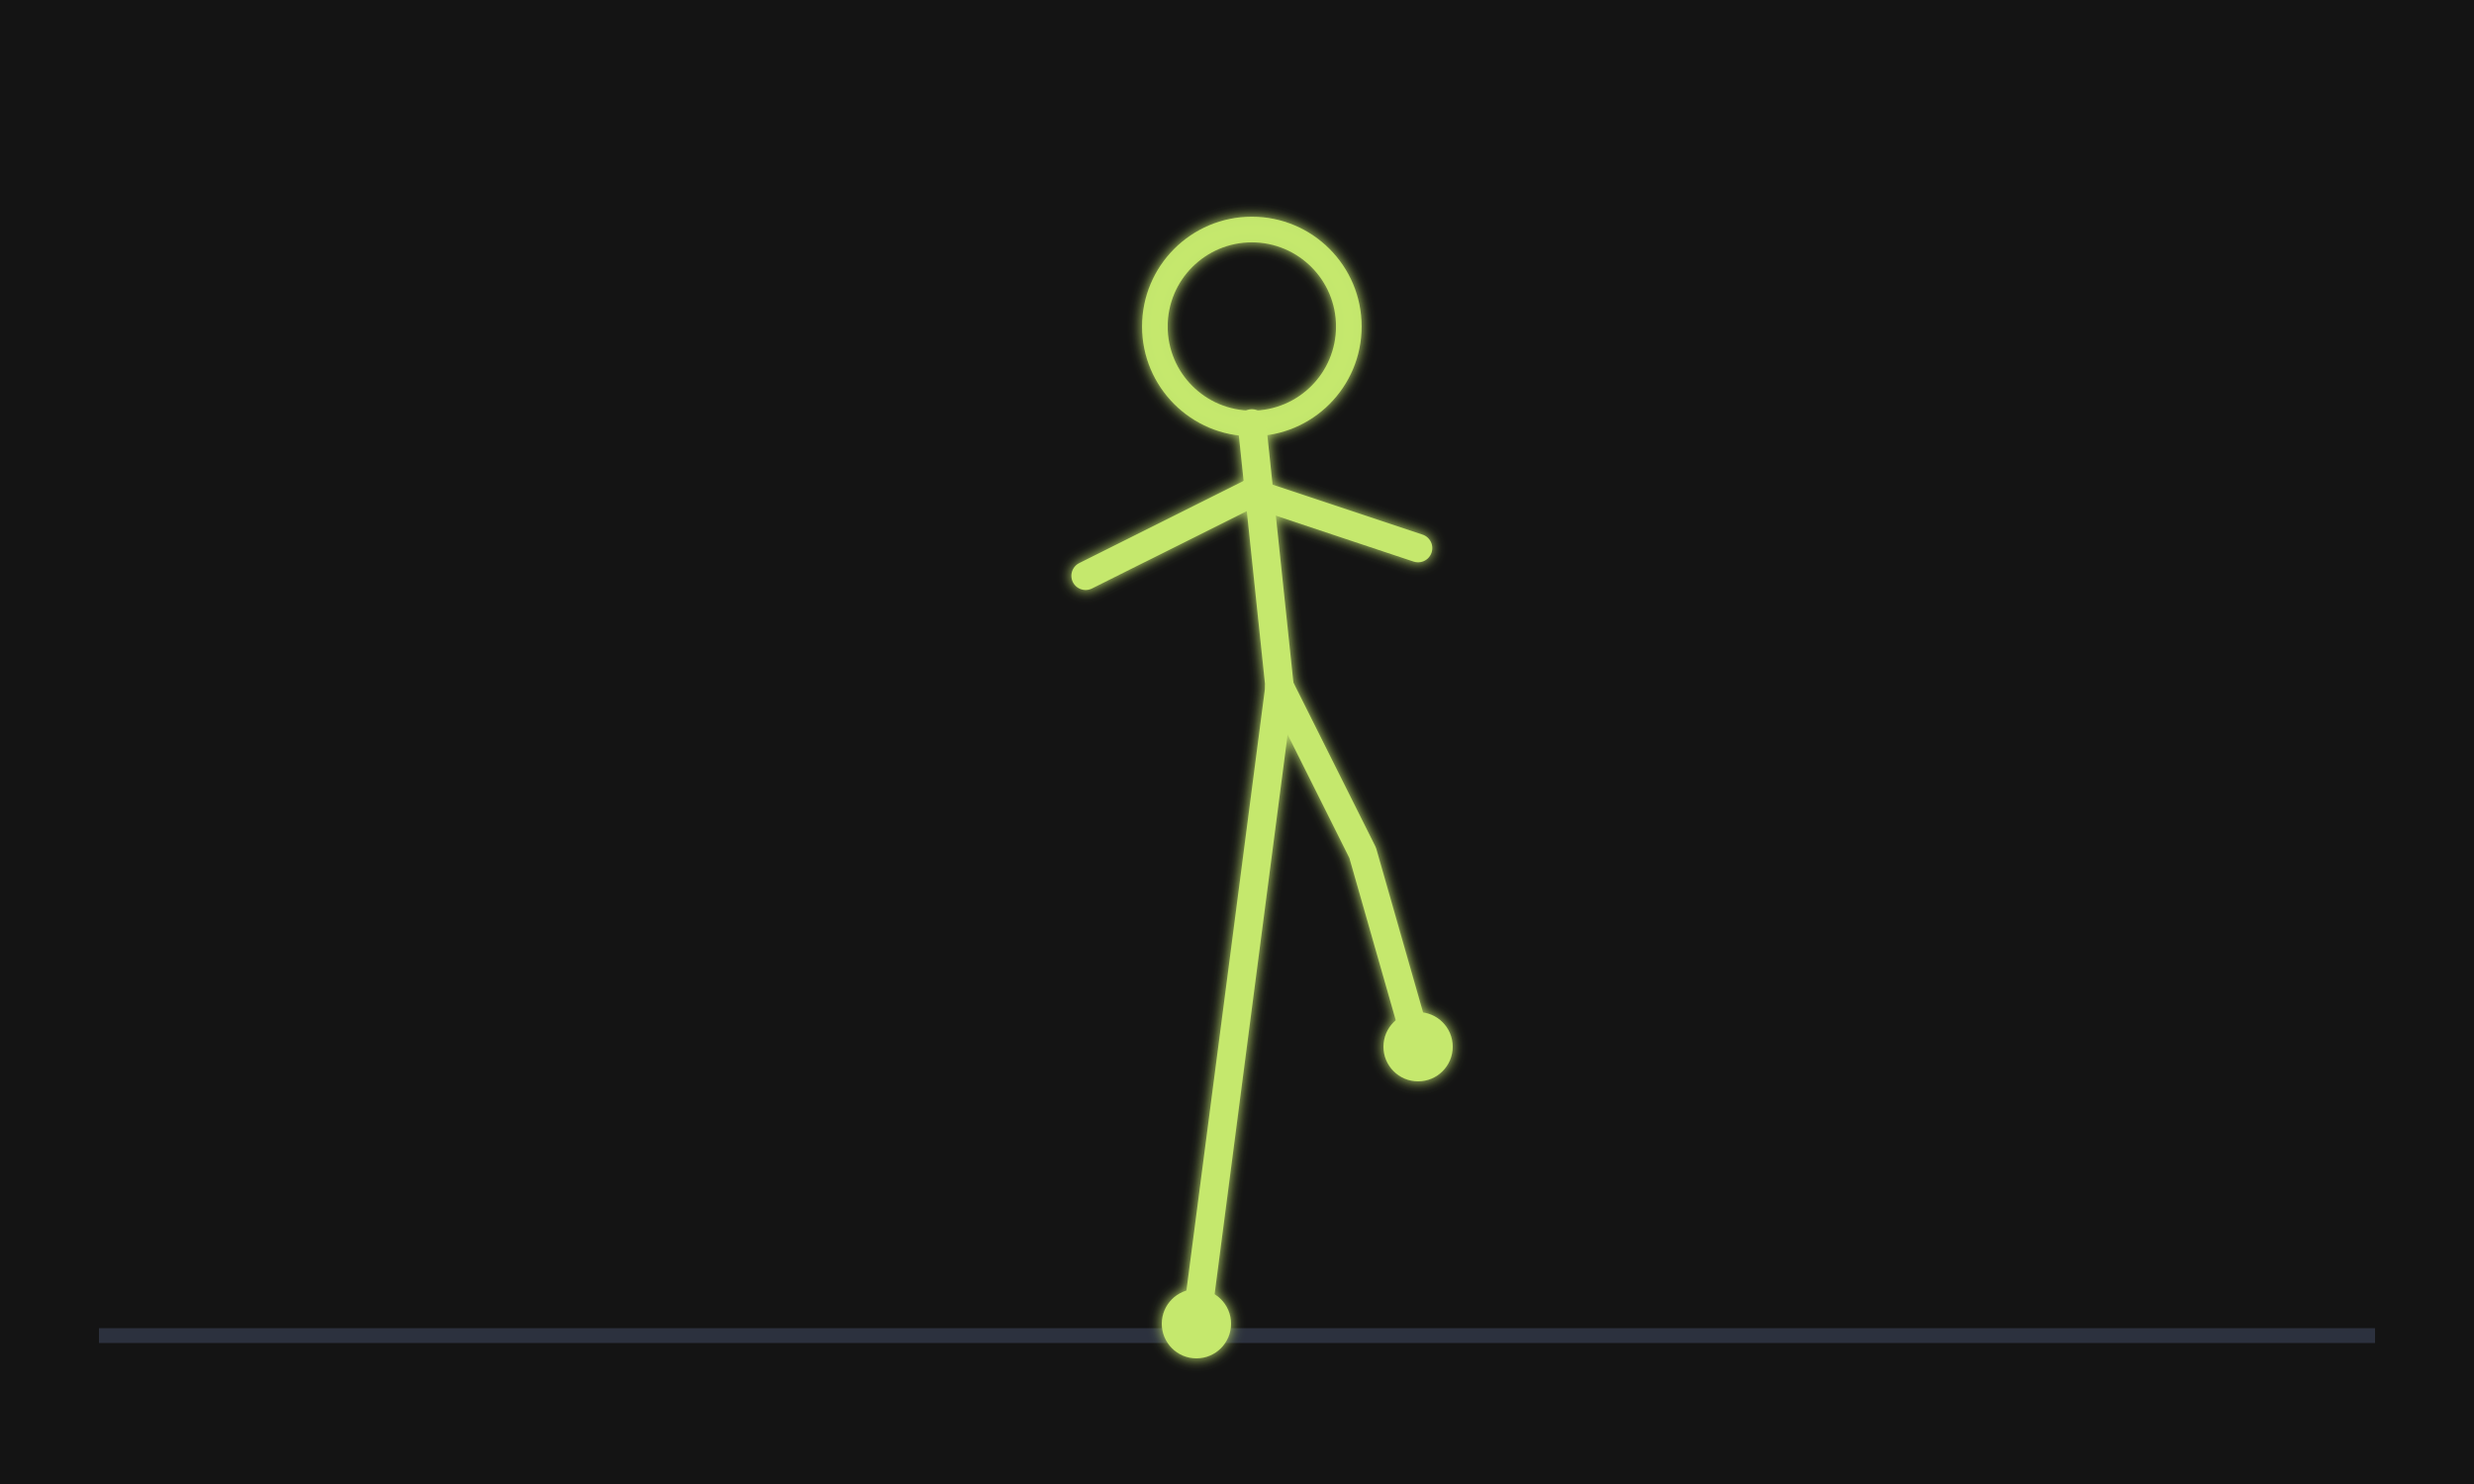
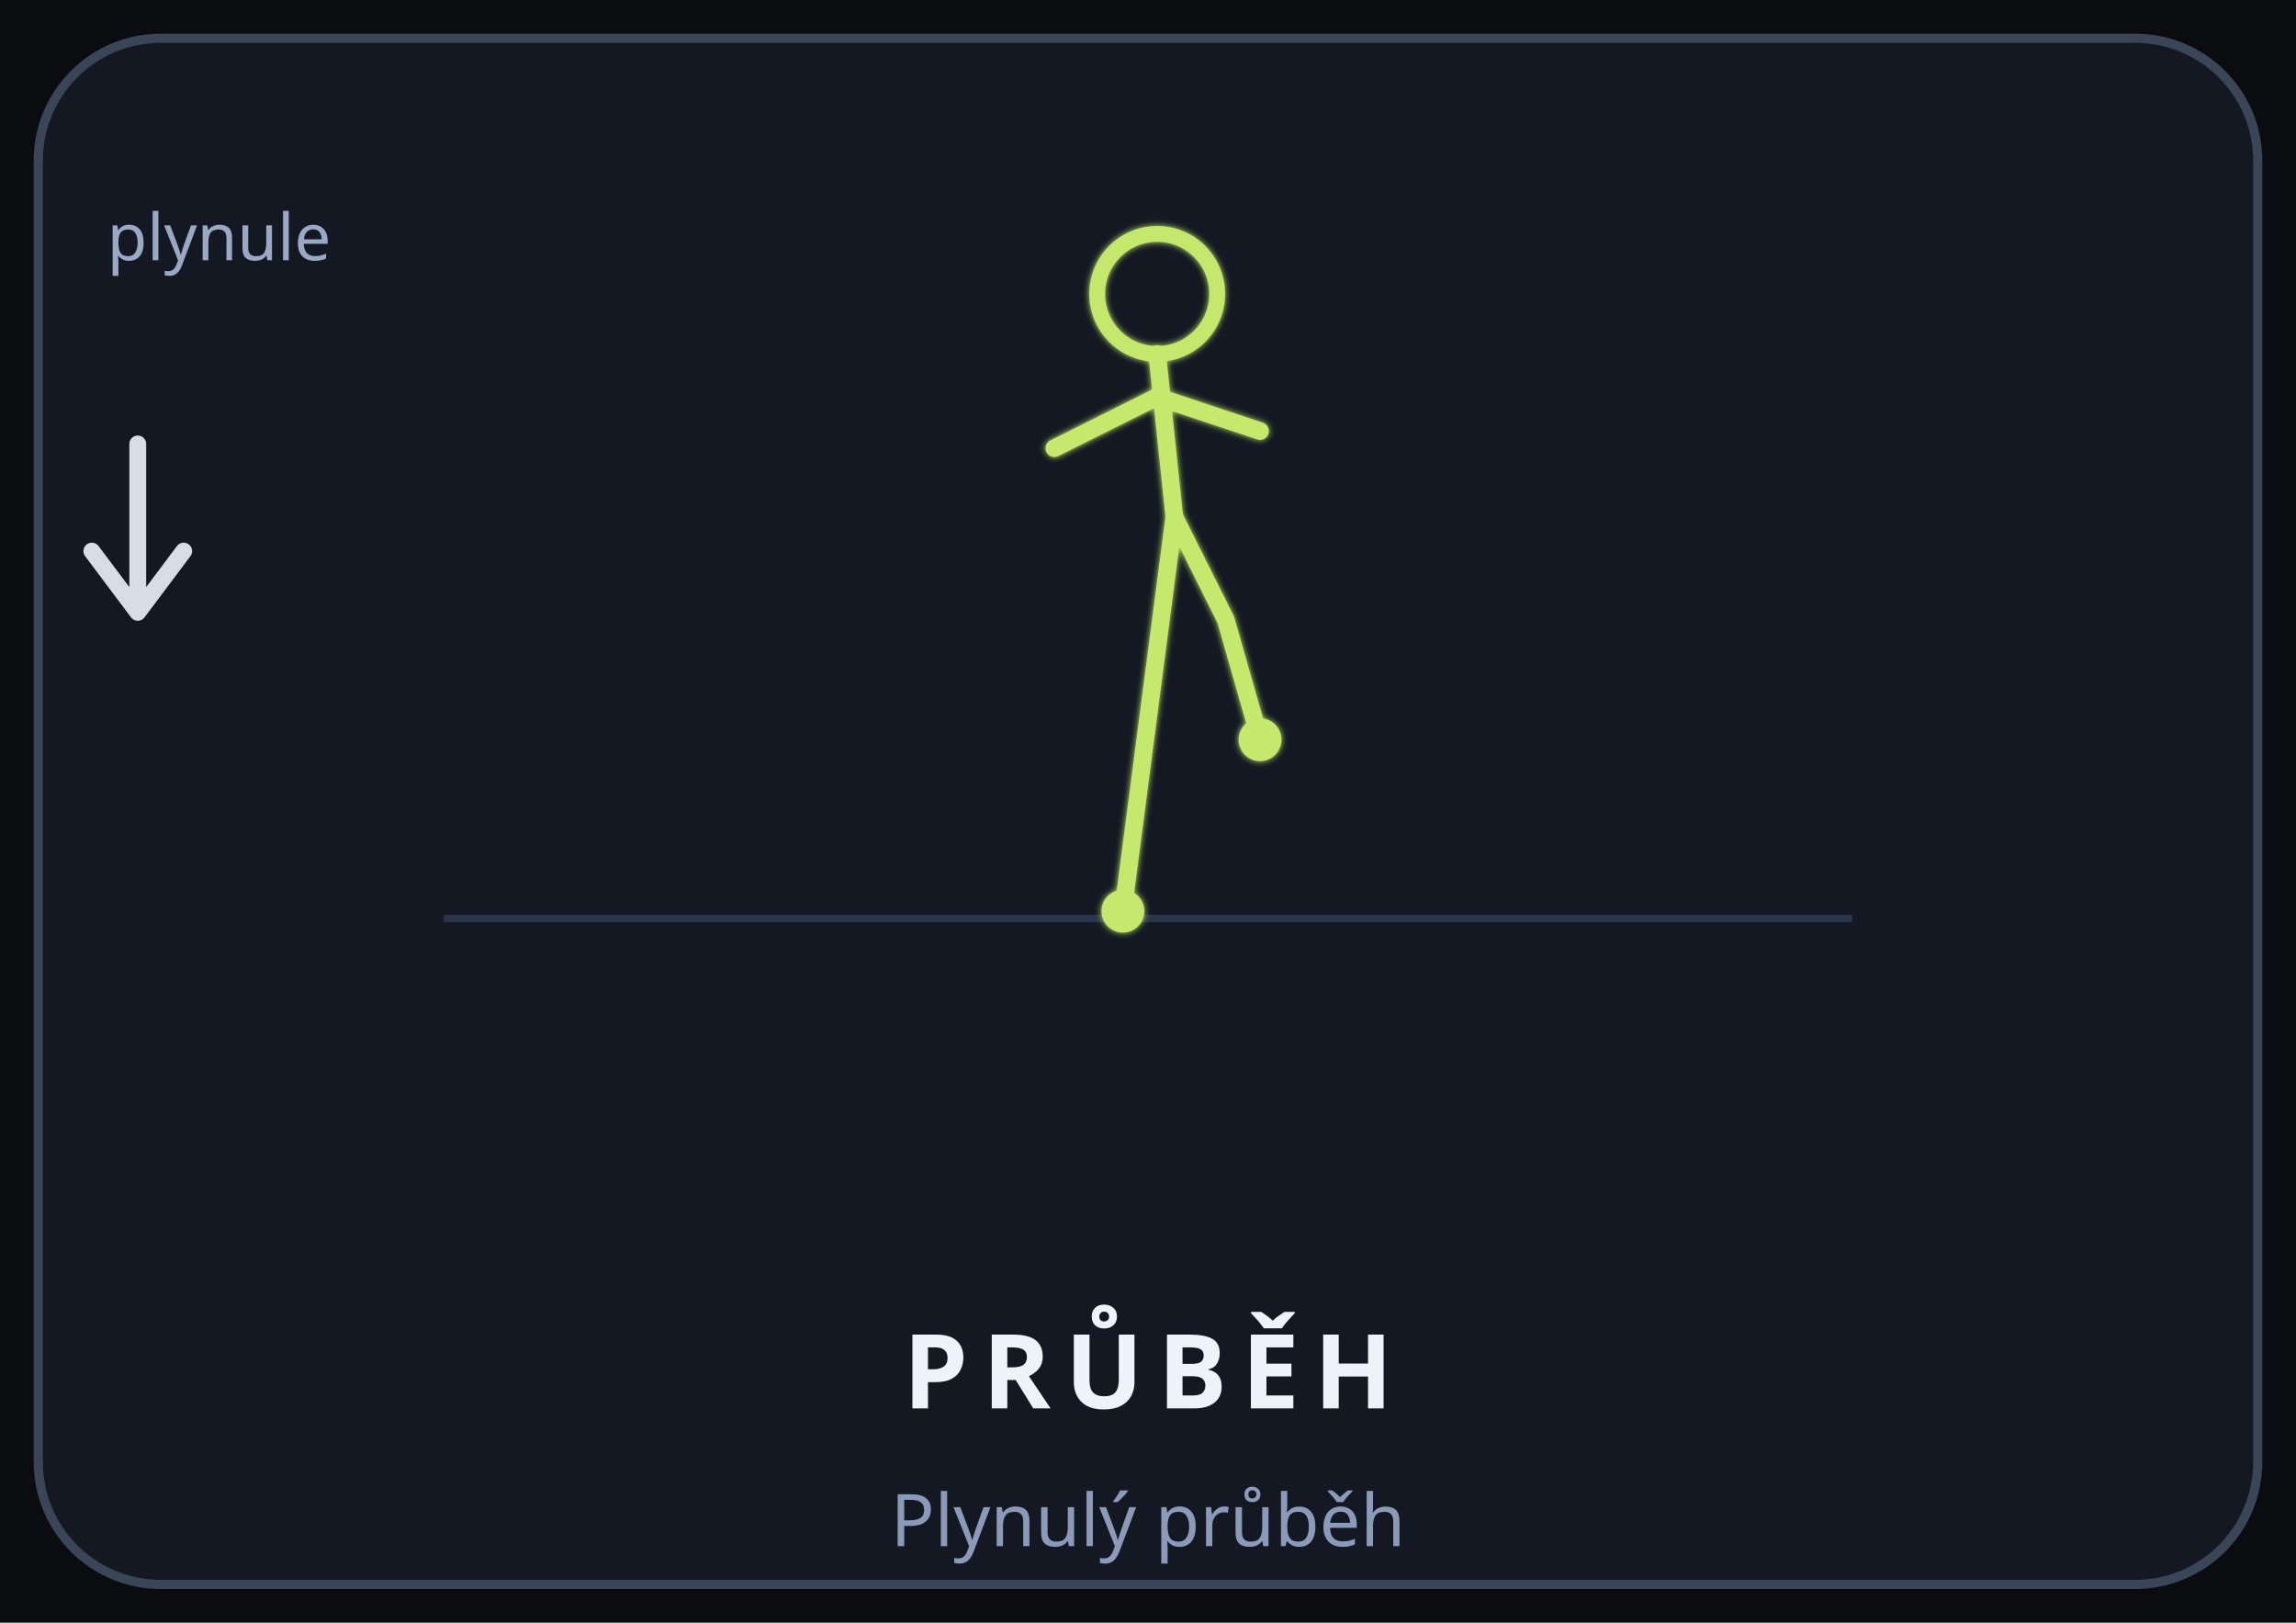
- <svg xmlns="http://www.w3.org/2000/svg" viewBox="0 0 200 120" fill="none" aria-hidden="true">
+ <svg xmlns="http://www.w3.org/2000/svg" viewBox="0 0 300 212" fill="none" aria-hidden="true">
  <defs>
-     <filter id="sfGlow" x="-35%" y="-35%" width="170%" height="170%">
-       <feGaussianBlur stdDeviation="0.5" result="b" />
+     <filter id="sfGlow" x="-40%" y="-40%" width="180%" height="180%">
+       <feGaussianBlur stdDeviation="0.45" result="b" />
      <feMerge>
        <feMergeNode in="b" />
        <feMergeNode in="SourceGraphic" />
      </feMerge>
    </filter>
  </defs>
-   <rect width="200" height="120" fill="#141414" />
-   <line x1="8" y1="108" x2="192" y2="108" stroke="#4a5570" stroke-width="1.2" opacity="0.45" />
-   <g filter="url(#sfGlow)">
-     <g transform="translate(34,4) scale(1.12)">
-       <circle cx="60" cy="20" r="7" stroke="#c5e86d" stroke-width="1.85" fill="none" opacity="0.98" />
-       <path d="M60 27 L62 46" stroke="#c5e86d" stroke-width="2.05" stroke-linecap="round" stroke-linejoin="round" />
-       <path d="M62 46 L56 92" stroke="#c5e86d" stroke-width="2.05" stroke-linecap="round" stroke-linejoin="round" />
-       <path d="M62 46 L68 58 L72 72" stroke="#c5e86d" stroke-width="2.05" stroke-linecap="round" stroke-linejoin="round" />
-       <path d="M60 32 L48 38" stroke="#c5e86d" stroke-width="2.05" stroke-linecap="round" stroke-linejoin="round" />
-       <path d="M60 32 L72 36" stroke="#c5e86d" stroke-width="2.05" stroke-linecap="round" stroke-linejoin="round" />
-       <circle cx="56" cy="92" r="2.5" fill="#c5e86d" />
-       <circle cx="72" cy="72" r="2.5" fill="#c5e86d" />
+   <rect width="300" height="212" fill="#0a0c10" />
+   <rect x="5" y="5" width="290" height="202" rx="16" ry="16" fill="#131822" stroke="#3a4558" stroke-width="1.2" />
+   <g transform="translate(50,12)">
+     <line x1="8" y1="108" x2="192" y2="108" stroke="#4a5f82" stroke-width="1" opacity="0.4" />
+     <g filter="url(#sfGlow)">
+       <g transform="translate(34,4) scale(1.12)">
+         <circle cx="60" cy="20" r="7" stroke="#c5e86d" stroke-width="1.85" fill="none" opacity="0.98" />
+         <path d="M60 27 L62 46" stroke="#c5e86d" stroke-width="2.05" stroke-linecap="round" stroke-linejoin="round" />
+         <path d="M62 46 L56 92" stroke="#c5e86d" stroke-width="2.05" stroke-linecap="round" stroke-linejoin="round" />
+         <path d="M62 46 L68 58 L72 72" stroke="#c5e86d" stroke-width="2.05" stroke-linecap="round" stroke-linejoin="round" />
+         <path d="M60 32 L48 38" stroke="#c5e86d" stroke-width="2.05" stroke-linecap="round" stroke-linejoin="round" />
+         <path d="M60 32 L72 36" stroke="#c5e86d" stroke-width="2.05" stroke-linecap="round" stroke-linejoin="round" />
+         <circle cx="56" cy="92" r="2.5" fill="#c5e86d" />
+         <circle cx="72" cy="72" r="2.5" fill="#c5e86d" />
+       </g>
    </g>
  </g>
+   <g transform="translate(18,58)" stroke="#e8edf7" stroke-width="2.2" stroke-linecap="round" stroke-linejoin="round" fill="none" opacity="0.92">
+     <path d="M0 0 L0 22 M-6 14 L0 22 L6 14" />
+   </g>
+   <text x="14" y="34" fill="#9aa8c4" font-family="Segoe UI,system-ui,sans-serif" font-size="8.5">plynule</text>
+   <text x="150" y="184" text-anchor="middle" fill="#eef2f9" font-family="Segoe UI,system-ui,sans-serif" font-size="13.5" font-weight="700" letter-spacing="0.14em">PRŮBĚH</text>
+   <text x="150" y="202" text-anchor="middle" fill="#8b9ab8" font-family="Segoe UI,system-ui,sans-serif" font-size="9.5">Plynulý průběh</text>
</svg>
